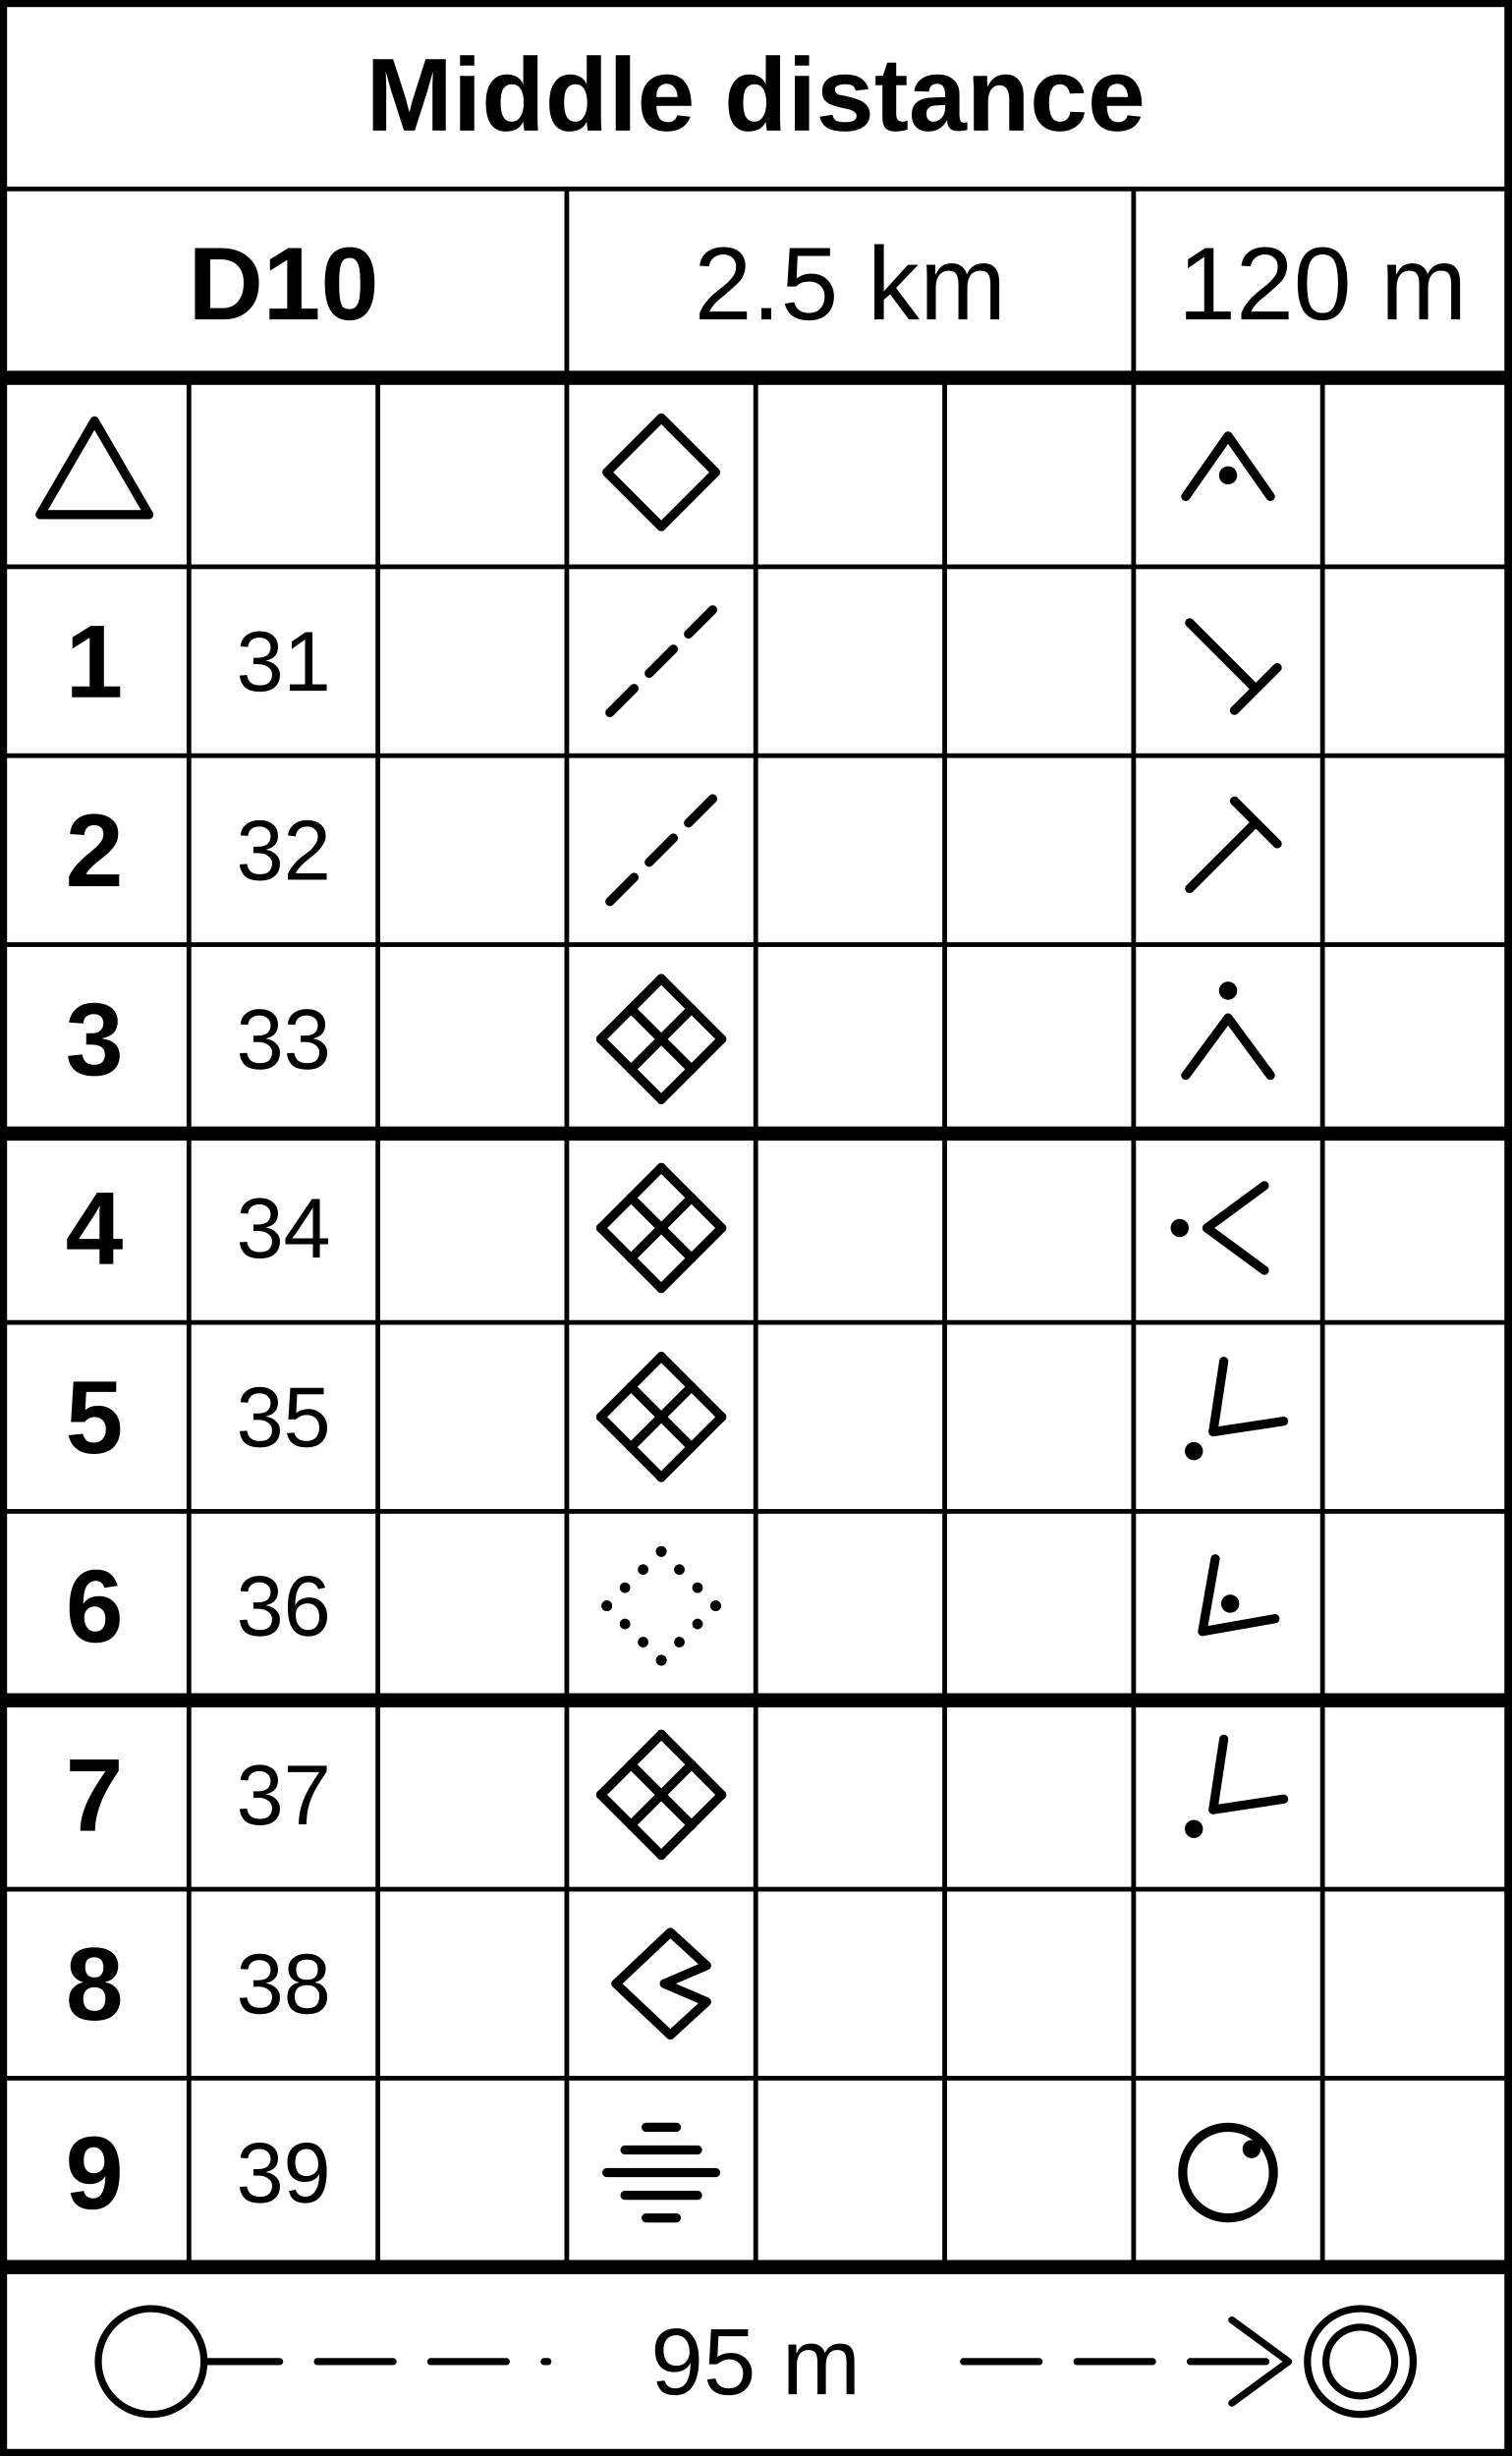
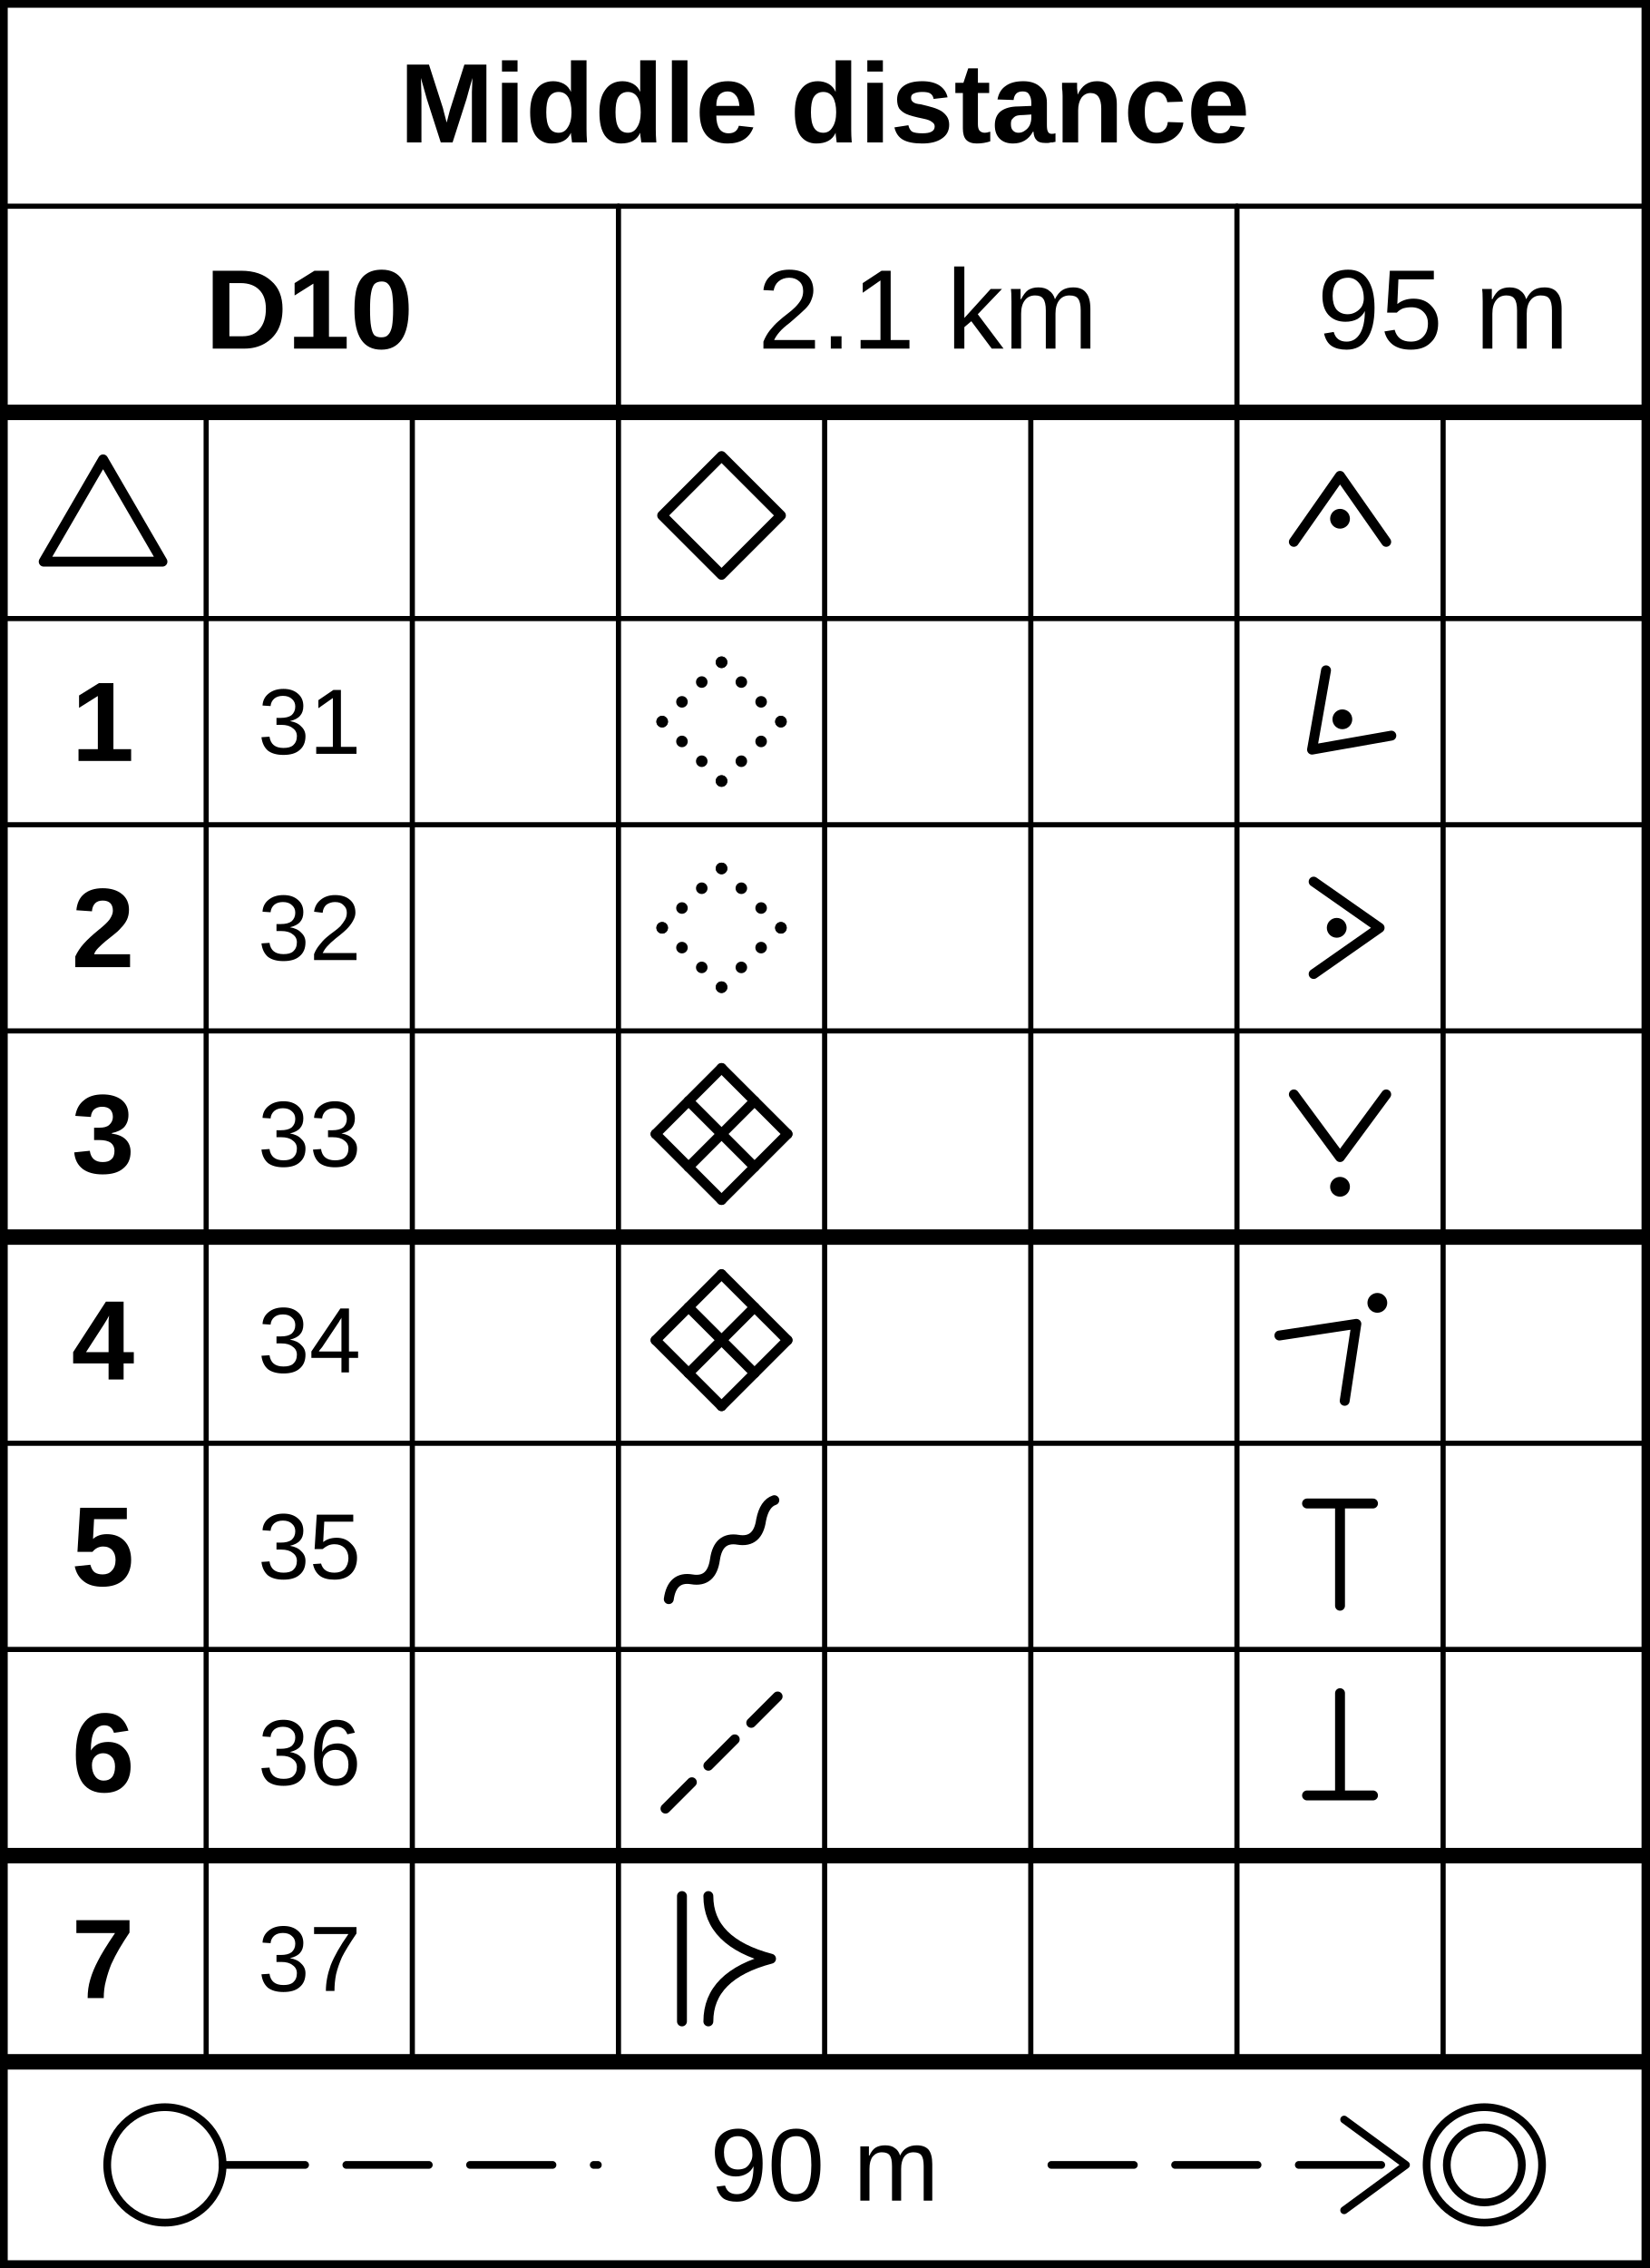
- <svg xmlns="http://www.w3.org/2000/svg" width="48mm" height="78mm" viewBox="0 0 48 78" color="black" fill="black" stroke="currentColor" stroke-linecap="round" stroke-linejoin="round" font-family="Arial, Helvetica, sans-serif">
-   <rect x="0" y="0" width="48" height="78" fill="white" stroke-width="0.45" />
+ <svg xmlns="http://www.w3.org/2000/svg" width="48mm" height="66mm" viewBox="0 0 48 66" color="black" fill="black" stroke="currentColor" stroke-linecap="round" stroke-linejoin="round" font-family="Arial, Helvetica, sans-serif">
+   <rect x="0" y="0" width="48" height="66" fill="white" stroke-width="0.45" />
  <text x="24" y="3" font-size="3.3" text-anchor="middle" dominant-baseline="central" stroke="none" font-weight="bold">Middle distance</text>
  <text x="9" y="9" font-size="3.3" text-anchor="middle" dominant-baseline="central" stroke="none" font-weight="bold">D10</text>
-   <text x="27" y="9" font-size="3.3" text-anchor="middle" dominant-baseline="central" stroke="none">2.5 km</text>
-   <text x="42" y="9" font-size="3.3" text-anchor="middle" dominant-baseline="central" stroke="none">120 m</text>
+   <text x="27" y="9" font-size="3.3" text-anchor="middle" dominant-baseline="central" stroke="none">2.1 km</text>
+   <text x="42" y="9" font-size="3.3" text-anchor="middle" dominant-baseline="central" stroke="none">95 m</text>
  <g transform="translate(0.6 12.6) scale(0.048)" stroke-width="6">
    <g>
      <path d="M50 16 L86 78 H14 Z" fill="none" />
    </g>
  </g>
  <g transform="translate(18.6 12.6) scale(0.048)" stroke-width="6">
    <g>
      <path d="M50 14 L86 50 L50 86 L14 50 Z" fill="none" />
    </g>
  </g>
  <g transform="translate(36.6 12.6) scale(0.048)" stroke-width="6">
    <g transform="rotate(0 50 50)">
      <path d="M22 66 L50 26 L78 66" fill="none" />
      <circle cx="50" cy="52" r="6" fill="currentColor" stroke="none" />
    </g>
  </g>
  <text x="3" y="21" font-size="3.3" text-anchor="middle" dominant-baseline="central" stroke="none" font-weight="bold">1</text>
  <text x="9" y="21" font-size="2.7" text-anchor="middle" dominant-baseline="central" stroke="none">31</text>
  <g transform="translate(18.6 18.6) scale(0.048)" stroke-width="6">
    <g>
-       <path d="M16 84 L32 68 M42 58 L58 42 M68 32 L84 16" fill="none" />
+       <circle cx="50" cy="14" r="3.5" fill="currentColor" stroke="none" />
+       <circle cx="62" cy="26" r="3.5" fill="currentColor" stroke="none" />
+       <circle cx="74" cy="38" r="3.5" fill="currentColor" stroke="none" />
+       <circle cx="86" cy="50" r="3.5" fill="currentColor" stroke="none" />
+       <circle cx="86" cy="50" r="3.5" fill="currentColor" stroke="none" />
+       <circle cx="74" cy="62" r="3.5" fill="currentColor" stroke="none" />
+       <circle cx="62" cy="74" r="3.5" fill="currentColor" stroke="none" />
+       <circle cx="50" cy="86" r="3.5" fill="currentColor" stroke="none" />
+       <circle cx="50" cy="86" r="3.5" fill="currentColor" stroke="none" />
+       <circle cx="38" cy="74" r="3.5" fill="currentColor" stroke="none" />
+       <circle cx="26" cy="62" r="3.5" fill="currentColor" stroke="none" />
+       <circle cx="14" cy="50" r="3.5" fill="currentColor" stroke="none" />
+       <circle cx="14" cy="50" r="3.5" fill="currentColor" stroke="none" />
+       <circle cx="26" cy="38" r="3.5" fill="currentColor" stroke="none" />
+       <circle cx="38" cy="26" r="3.5" fill="currentColor" stroke="none" />
+       <circle cx="50" cy="14" r="3.5" fill="currentColor" stroke="none" />
    </g>
  </g>
  <g transform="translate(36.6 18.6) scale(0.048)" stroke-width="6">
-     <g transform="rotate(135 50 50)">
-       <path d="M50 86 V24 M30 24 H70" fill="none" />
+     <g transform="rotate(225 50 50)">
+       <path d="M22 66 L50 26 L78 66" fill="none" />
+       <circle cx="50" cy="52" r="6" fill="currentColor" stroke="none" />
    </g>
  </g>
  <text x="3" y="27" font-size="3.3" text-anchor="middle" dominant-baseline="central" stroke="none" font-weight="bold">2</text>
  <text x="9" y="27" font-size="2.7" text-anchor="middle" dominant-baseline="central" stroke="none">32</text>
  <g transform="translate(18.6 24.6) scale(0.048)" stroke-width="6">
-     <g>
-       <path d="M16 84 L32 68 M42 58 L58 42 M68 32 L84 16" fill="none" />
-     </g>
-   </g>
-   <g transform="translate(36.6 24.6) scale(0.048)" stroke-width="6">
-     <g transform="rotate(45 50 50)">
-       <path d="M50 86 V24 M30 24 H70" fill="none" />
-     </g>
-   </g>
-   <text x="3" y="33" font-size="3.3" text-anchor="middle" dominant-baseline="central" stroke="none" font-weight="bold">3</text>
-   <text x="9" y="33" font-size="2.7" text-anchor="middle" dominant-baseline="central" stroke="none">33</text>
-   <g transform="translate(18.6 30.6) scale(0.048)" stroke-width="6">
-     <g>
-       <path d="M10 50 L50 90" fill="none" />
-       <path d="M10 50 L50 10" fill="none" />
-       <path d="M30 30 L70 70" fill="none" />
-       <path d="M30 70 L70 30" fill="none" />
-       <path d="M50 10 L90 50" fill="none" />
-       <path d="M50 90 L90 50" fill="none" />
-     </g>
-   </g>
-   <g transform="translate(36.6 30.6) scale(0.048)" stroke-width="6">
-     <g transform="rotate(0 50 50)">
-       <path d="M22 74 L50 36 L78 74" fill="none" />
-       <circle cx="50" cy="18" r="6" fill="currentColor" stroke="none" />
-     </g>
-   </g>
-   <text x="3" y="39" font-size="3.3" text-anchor="middle" dominant-baseline="central" stroke="none" font-weight="bold">4</text>
-   <text x="9" y="39" font-size="2.7" text-anchor="middle" dominant-baseline="central" stroke="none">34</text>
-   <g transform="translate(18.6 36.6) scale(0.048)" stroke-width="6">
-     <g>
-       <path d="M10 50 L50 90" fill="none" />
-       <path d="M10 50 L50 10" fill="none" />
-       <path d="M30 30 L70 70" fill="none" />
-       <path d="M30 70 L70 30" fill="none" />
-       <path d="M50 10 L90 50" fill="none" />
-       <path d="M50 90 L90 50" fill="none" />
-     </g>
-   </g>
-   <g transform="translate(36.6 36.6) scale(0.048)" stroke-width="6">
-     <g transform="rotate(270 50 50)">
-       <path d="M22 74 L50 36 L78 74" fill="none" />
-       <circle cx="50" cy="18" r="6" fill="currentColor" stroke="none" />
-     </g>
-   </g>
-   <text x="3" y="45" font-size="3.3" text-anchor="middle" dominant-baseline="central" stroke="none" font-weight="bold">5</text>
-   <text x="9" y="45" font-size="2.7" text-anchor="middle" dominant-baseline="central" stroke="none">35</text>
-   <g transform="translate(18.6 42.6) scale(0.048)" stroke-width="6">
-     <g>
-       <path d="M10 50 L50 90" fill="none" />
-       <path d="M10 50 L50 10" fill="none" />
-       <path d="M30 30 L70 70" fill="none" />
-       <path d="M30 70 L70 30" fill="none" />
-       <path d="M50 10 L90 50" fill="none" />
-       <path d="M50 90 L90 50" fill="none" />
-     </g>
-   </g>
-   <g transform="translate(36.6 42.6) scale(0.048)" stroke-width="6">
-     <g transform="rotate(225 50 50)">
-       <path d="M22 74 L50 36 L78 74" fill="none" />
-       <circle cx="50" cy="18" r="6" fill="currentColor" stroke="none" />
-     </g>
-   </g>
-   <text x="3" y="51" font-size="3.3" text-anchor="middle" dominant-baseline="central" stroke="none" font-weight="bold">6</text>
-   <text x="9" y="51" font-size="2.7" text-anchor="middle" dominant-baseline="central" stroke="none">36</text>
-   <g transform="translate(18.6 48.6) scale(0.048)" stroke-width="6">
    <g>
      <circle cx="50" cy="14" r="3.5" fill="currentColor" stroke="none" />
      <circle cx="62" cy="26" r="3.5" fill="currentColor" stroke="none" />
      <circle cx="74" cy="38" r="3.5" fill="currentColor" stroke="none" />
      <circle cx="86" cy="50" r="3.5" fill="currentColor" stroke="none" />
      <circle cx="86" cy="50" r="3.5" fill="currentColor" stroke="none" />
      <circle cx="74" cy="62" r="3.5" fill="currentColor" stroke="none" />
      <circle cx="62" cy="74" r="3.5" fill="currentColor" stroke="none" />
      <circle cx="50" cy="86" r="3.5" fill="currentColor" stroke="none" />
      <circle cx="50" cy="86" r="3.5" fill="currentColor" stroke="none" />
      <circle cx="38" cy="74" r="3.5" fill="currentColor" stroke="none" />
      <circle cx="26" cy="62" r="3.5" fill="currentColor" stroke="none" />
      <circle cx="14" cy="50" r="3.5" fill="currentColor" stroke="none" />
      <circle cx="14" cy="50" r="3.5" fill="currentColor" stroke="none" />
      <circle cx="26" cy="38" r="3.5" fill="currentColor" stroke="none" />
      <circle cx="38" cy="26" r="3.5" fill="currentColor" stroke="none" />
      <circle cx="50" cy="14" r="3.5" fill="currentColor" stroke="none" />
    </g>
  </g>
-   <g transform="translate(36.6 48.6) scale(0.048)" stroke-width="6">
-     <g transform="rotate(225 50 50)">
+   <g transform="translate(36.6 24.6) scale(0.048)" stroke-width="6">
+     <g transform="rotate(90 50 50)">
      <path d="M22 66 L50 26 L78 66" fill="none" />
      <circle cx="50" cy="52" r="6" fill="currentColor" stroke="none" />
    </g>
  </g>
-   <text x="3" y="57" font-size="3.3" text-anchor="middle" dominant-baseline="central" stroke="none" font-weight="bold">7</text>
-   <text x="9" y="57" font-size="2.7" text-anchor="middle" dominant-baseline="central" stroke="none">37</text>
-   <g transform="translate(18.6 54.6) scale(0.048)" stroke-width="6">
+   <text x="3" y="33" font-size="3.3" text-anchor="middle" dominant-baseline="central" stroke="none" font-weight="bold">3</text>
+   <text x="9" y="33" font-size="2.7" text-anchor="middle" dominant-baseline="central" stroke="none">33</text>
+   <g transform="translate(18.6 30.6) scale(0.048)" stroke-width="6">
    <g>
      <path d="M10 50 L50 90" fill="none" />
      <path d="M10 50 L50 10" fill="none" />
      <path d="M30 30 L70 70" fill="none" />
      <path d="M30 70 L70 30" fill="none" />
      <path d="M50 10 L90 50" fill="none" />
      <path d="M50 90 L90 50" fill="none" />
    </g>
  </g>
-   <g transform="translate(36.6 54.6) scale(0.048)" stroke-width="6">
-     <g transform="rotate(225 50 50)">
+   <g transform="translate(36.6 30.6) scale(0.048)" stroke-width="6">
+     <g transform="rotate(180 50 50)">
      <path d="M22 74 L50 36 L78 74" fill="none" />
      <circle cx="50" cy="18" r="6" fill="currentColor" stroke="none" />
    </g>
  </g>
-   <text x="3" y="63" font-size="3.3" text-anchor="middle" dominant-baseline="central" stroke="none" font-weight="bold">8</text>
-   <text x="9" y="63" font-size="2.7" text-anchor="middle" dominant-baseline="central" stroke="none">38</text>
-   <g transform="translate(18.6 60.6) scale(0.048)" stroke-width="6">
+   <text x="3" y="39" font-size="3.3" text-anchor="middle" dominant-baseline="central" stroke="none" font-weight="bold">4</text>
+   <text x="9" y="39" font-size="2.7" text-anchor="middle" dominant-baseline="central" stroke="none">34</text>
+   <g transform="translate(18.6 36.6) scale(0.048)" stroke-width="6">
    <g>
-       <path d="M56 16 L20 50 L56 84 L80 62 L52 50 L80 38 Z" fill="none" />
+       <path d="M10 50 L50 90" fill="none" />
+       <path d="M10 50 L50 10" fill="none" />
+       <path d="M30 30 L70 70" fill="none" />
+       <path d="M30 70 L70 30" fill="none" />
+       <path d="M50 10 L90 50" fill="none" />
+       <path d="M50 90 L90 50" fill="none" />
    </g>
  </g>
-   <text x="3" y="69" font-size="3.3" text-anchor="middle" dominant-baseline="central" stroke="none" font-weight="bold">9</text>
-   <text x="9" y="69" font-size="2.7" text-anchor="middle" dominant-baseline="central" stroke="none">39</text>
-   <g transform="translate(18.6 66.6) scale(0.048)" stroke-width="6">
-     <g>
-       <path d="M40 20 H60 M26 35 H74 M14 50 H86 M26 65 H74 M40 80 H60" fill="none" />
+   <g transform="translate(36.6 36.6) scale(0.048)" stroke-width="6">
+     <g transform="rotate(45 50 50)">
+       <path d="M22 74 L50 36 L78 74" fill="none" />
+       <circle cx="50" cy="18" r="6" fill="currentColor" stroke="none" />
    </g>
  </g>
-   <g transform="translate(36.6 66.6) scale(0.048)" stroke-width="6">
-     <g transform="rotate(45 50 50)">
-       <circle cx="50" cy="50" r="30" fill="none" />
-       <circle cx="50" cy="28" r="6" fill="currentColor" stroke="none" />
+   <text x="3" y="45" font-size="3.3" text-anchor="middle" dominant-baseline="central" stroke="none" font-weight="bold">5</text>
+   <text x="9" y="45" font-size="2.7" text-anchor="middle" dominant-baseline="central" stroke="none">35</text>
+   <g transform="translate(18.6 42.6) scale(0.048)" stroke-width="6">
+     <g>
+       <path d="M18 82 q2 -14 14 -12 q12 2 14 -12 q2 -14 14 -12 q12 2 14 -12 q2 -10 8 -12" fill="none" />
    </g>
  </g>
-   <circle cx="4.8" cy="75" r="1.68" fill="none" stroke-width="0.225" />
-   <line x1="6.48" y1="75" x2="17.4" y2="75" stroke-width="0.225" stroke-dasharray="2.4 1.2" />
-   <text x="24" y="75" font-size="3" text-anchor="middle" dominant-baseline="central" stroke="none">95 m</text>
-   <line x1="30.6" y1="75" x2="40.92" y2="75" stroke-width="0.225" stroke-dasharray="2.4 1.2" />
-   <path d="M39.12 73.68 L40.92 75 L39.12 76.32" fill="none" stroke-width="0.225" />
-   <circle cx="43.2" cy="75" r="1.68" fill="none" stroke-width="0.225" />
-   <circle cx="43.2" cy="75" r="1.092" fill="none" stroke-width="0.225" />
+   <g transform="translate(36.6 42.6) scale(0.048)" stroke-width="6">
+     <g transform="rotate(0 50 50)">
+       <path d="M50 86 V24 M30 24 H70" fill="none" />
+     </g>
+   </g>
+   <text x="3" y="51" font-size="3.3" text-anchor="middle" dominant-baseline="central" stroke="none" font-weight="bold">6</text>
+   <text x="9" y="51" font-size="2.7" text-anchor="middle" dominant-baseline="central" stroke="none">36</text>
+   <g transform="translate(18.6 48.6) scale(0.048)" stroke-width="6">
+     <g>
+       <path d="M16 84 L32 68 M42 58 L58 42 M68 32 L84 16" fill="none" />
+     </g>
+   </g>
+   <g transform="translate(36.6 48.6) scale(0.048)" stroke-width="6">
+     <g transform="rotate(180 50 50)">
+       <path d="M50 86 V24 M30 24 H70" fill="none" />
+     </g>
+   </g>
+   <text x="3" y="57" font-size="3.3" text-anchor="middle" dominant-baseline="central" stroke="none" font-weight="bold">7</text>
+   <text x="9" y="57" font-size="2.7" text-anchor="middle" dominant-baseline="central" stroke="none">37</text>
+   <g transform="translate(18.6 54.6) scale(0.048)" stroke-width="6">
+     <g>
+       <path d="M26 12 V88 M42 12 Q42 40 80 50 Q42 60 42 88" fill="none" />
+     </g>
+   </g>
+   <circle cx="4.8" cy="63" r="1.68" fill="none" stroke-width="0.225" />
+   <line x1="6.48" y1="63" x2="17.4" y2="63" stroke-width="0.225" stroke-dasharray="2.4 1.2" />
+   <text x="24" y="63" font-size="3" text-anchor="middle" dominant-baseline="central" stroke="none">90 m</text>
+   <line x1="30.6" y1="63" x2="40.92" y2="63" stroke-width="0.225" stroke-dasharray="2.4 1.2" />
+   <path d="M39.12 61.68 L40.92 63 L39.12 64.32" fill="none" stroke-width="0.225" />
+   <circle cx="43.2" cy="63" r="1.68" fill="none" stroke-width="0.225" />
+   <circle cx="43.2" cy="63" r="1.092" fill="none" stroke-width="0.225" />
  <line x1="0" y1="6" x2="48" y2="6" stroke-width="0.15" />
  <line x1="0" y1="12" x2="48" y2="12" stroke-width="0.45" />
  <line x1="0" y1="18" x2="48" y2="18" stroke-width="0.15" />
  <line x1="0" y1="24" x2="48" y2="24" stroke-width="0.15" />
  <line x1="0" y1="30" x2="48" y2="30" stroke-width="0.15" />
  <line x1="0" y1="36" x2="48" y2="36" stroke-width="0.45" />
  <line x1="0" y1="42" x2="48" y2="42" stroke-width="0.15" />
  <line x1="0" y1="48" x2="48" y2="48" stroke-width="0.15" />
  <line x1="0" y1="54" x2="48" y2="54" stroke-width="0.45" />
-   <line x1="0" y1="60" x2="48" y2="60" stroke-width="0.15" />
-   <line x1="0" y1="66" x2="48" y2="66" stroke-width="0.15" />
-   <line x1="0" y1="72" x2="48" y2="72" stroke-width="0.45" />
+   <line x1="0" y1="60" x2="48" y2="60" stroke-width="0.45" />
  <line x1="18" y1="6" x2="18" y2="12" stroke-width="0.15" />
  <line x1="36" y1="6" x2="36" y2="12" stroke-width="0.15" />
-   <line x1="6" y1="12" x2="6" y2="72" stroke-width="0.15" />
-   <line x1="12" y1="12" x2="12" y2="72" stroke-width="0.15" />
-   <line x1="18" y1="12" x2="18" y2="72" stroke-width="0.15" />
-   <line x1="24" y1="12" x2="24" y2="72" stroke-width="0.15" />
-   <line x1="30" y1="12" x2="30" y2="72" stroke-width="0.15" />
-   <line x1="36" y1="12" x2="36" y2="72" stroke-width="0.15" />
-   <line x1="42" y1="12" x2="42" y2="72" stroke-width="0.15" />
+   <line x1="6" y1="12" x2="6" y2="60" stroke-width="0.15" />
+   <line x1="12" y1="12" x2="12" y2="60" stroke-width="0.15" />
+   <line x1="18" y1="12" x2="18" y2="60" stroke-width="0.15" />
+   <line x1="24" y1="12" x2="24" y2="60" stroke-width="0.15" />
+   <line x1="30" y1="12" x2="30" y2="60" stroke-width="0.15" />
+   <line x1="36" y1="12" x2="36" y2="60" stroke-width="0.15" />
+   <line x1="42" y1="12" x2="42" y2="60" stroke-width="0.15" />
</svg>
